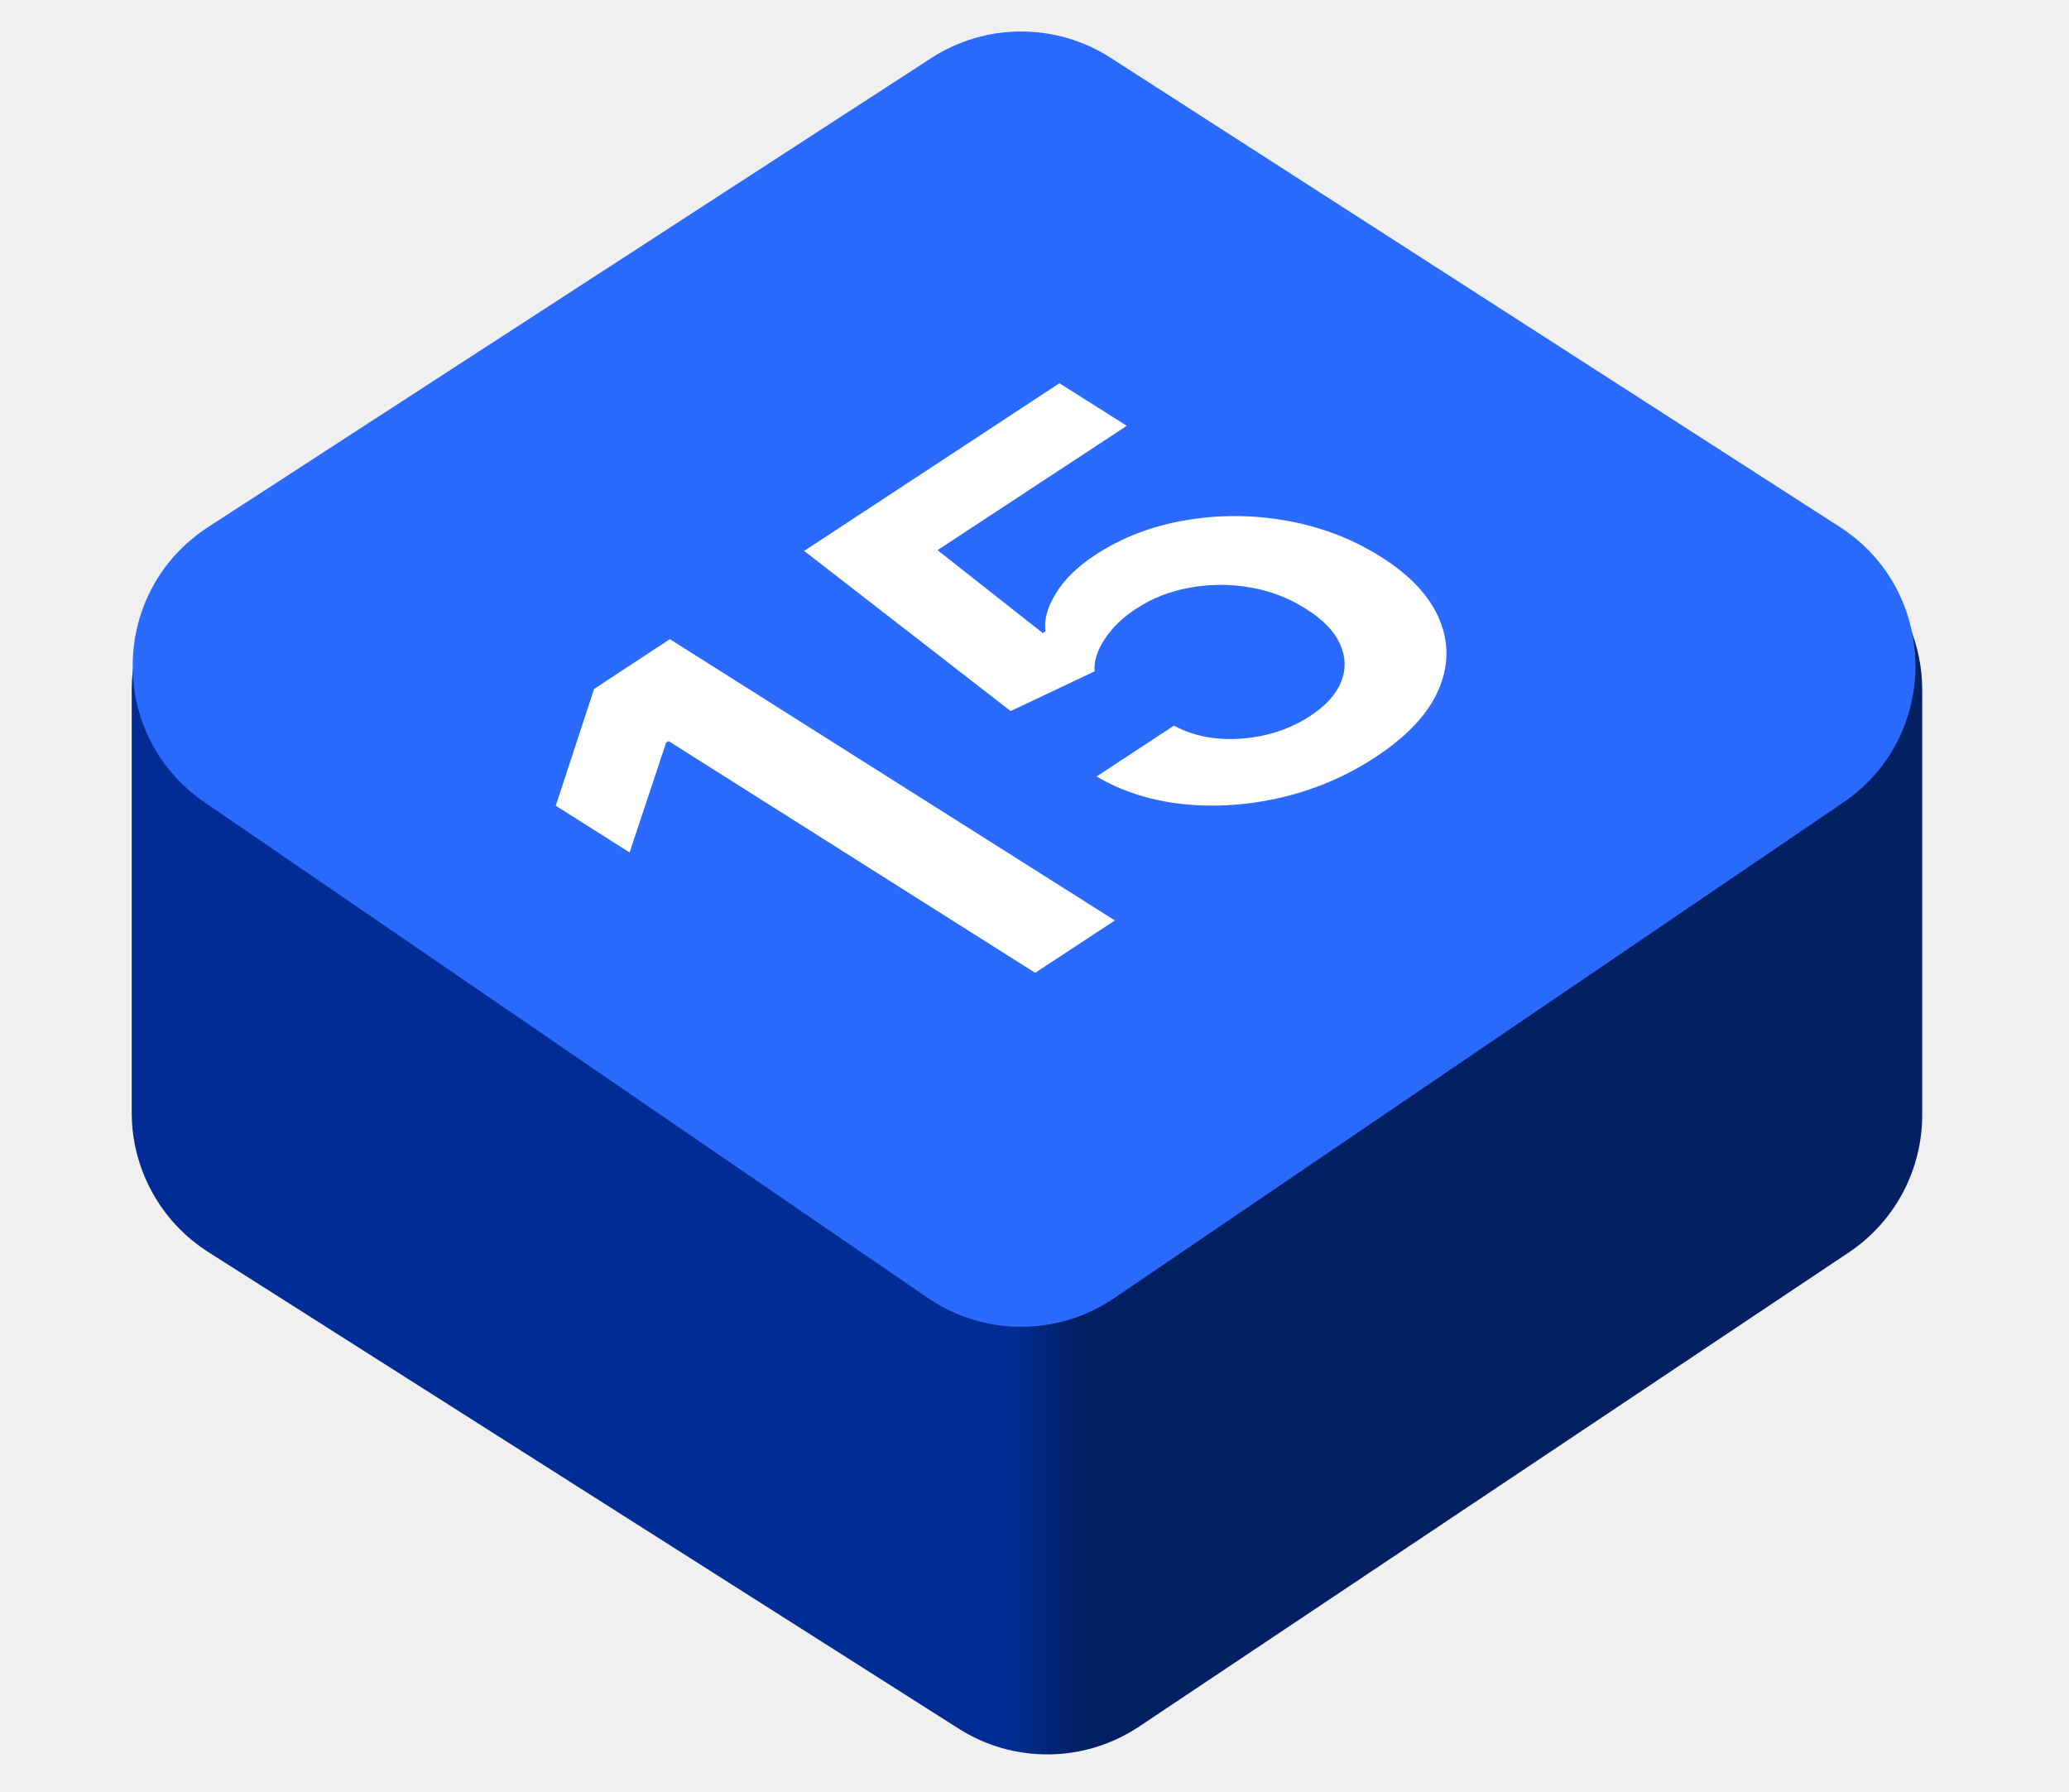
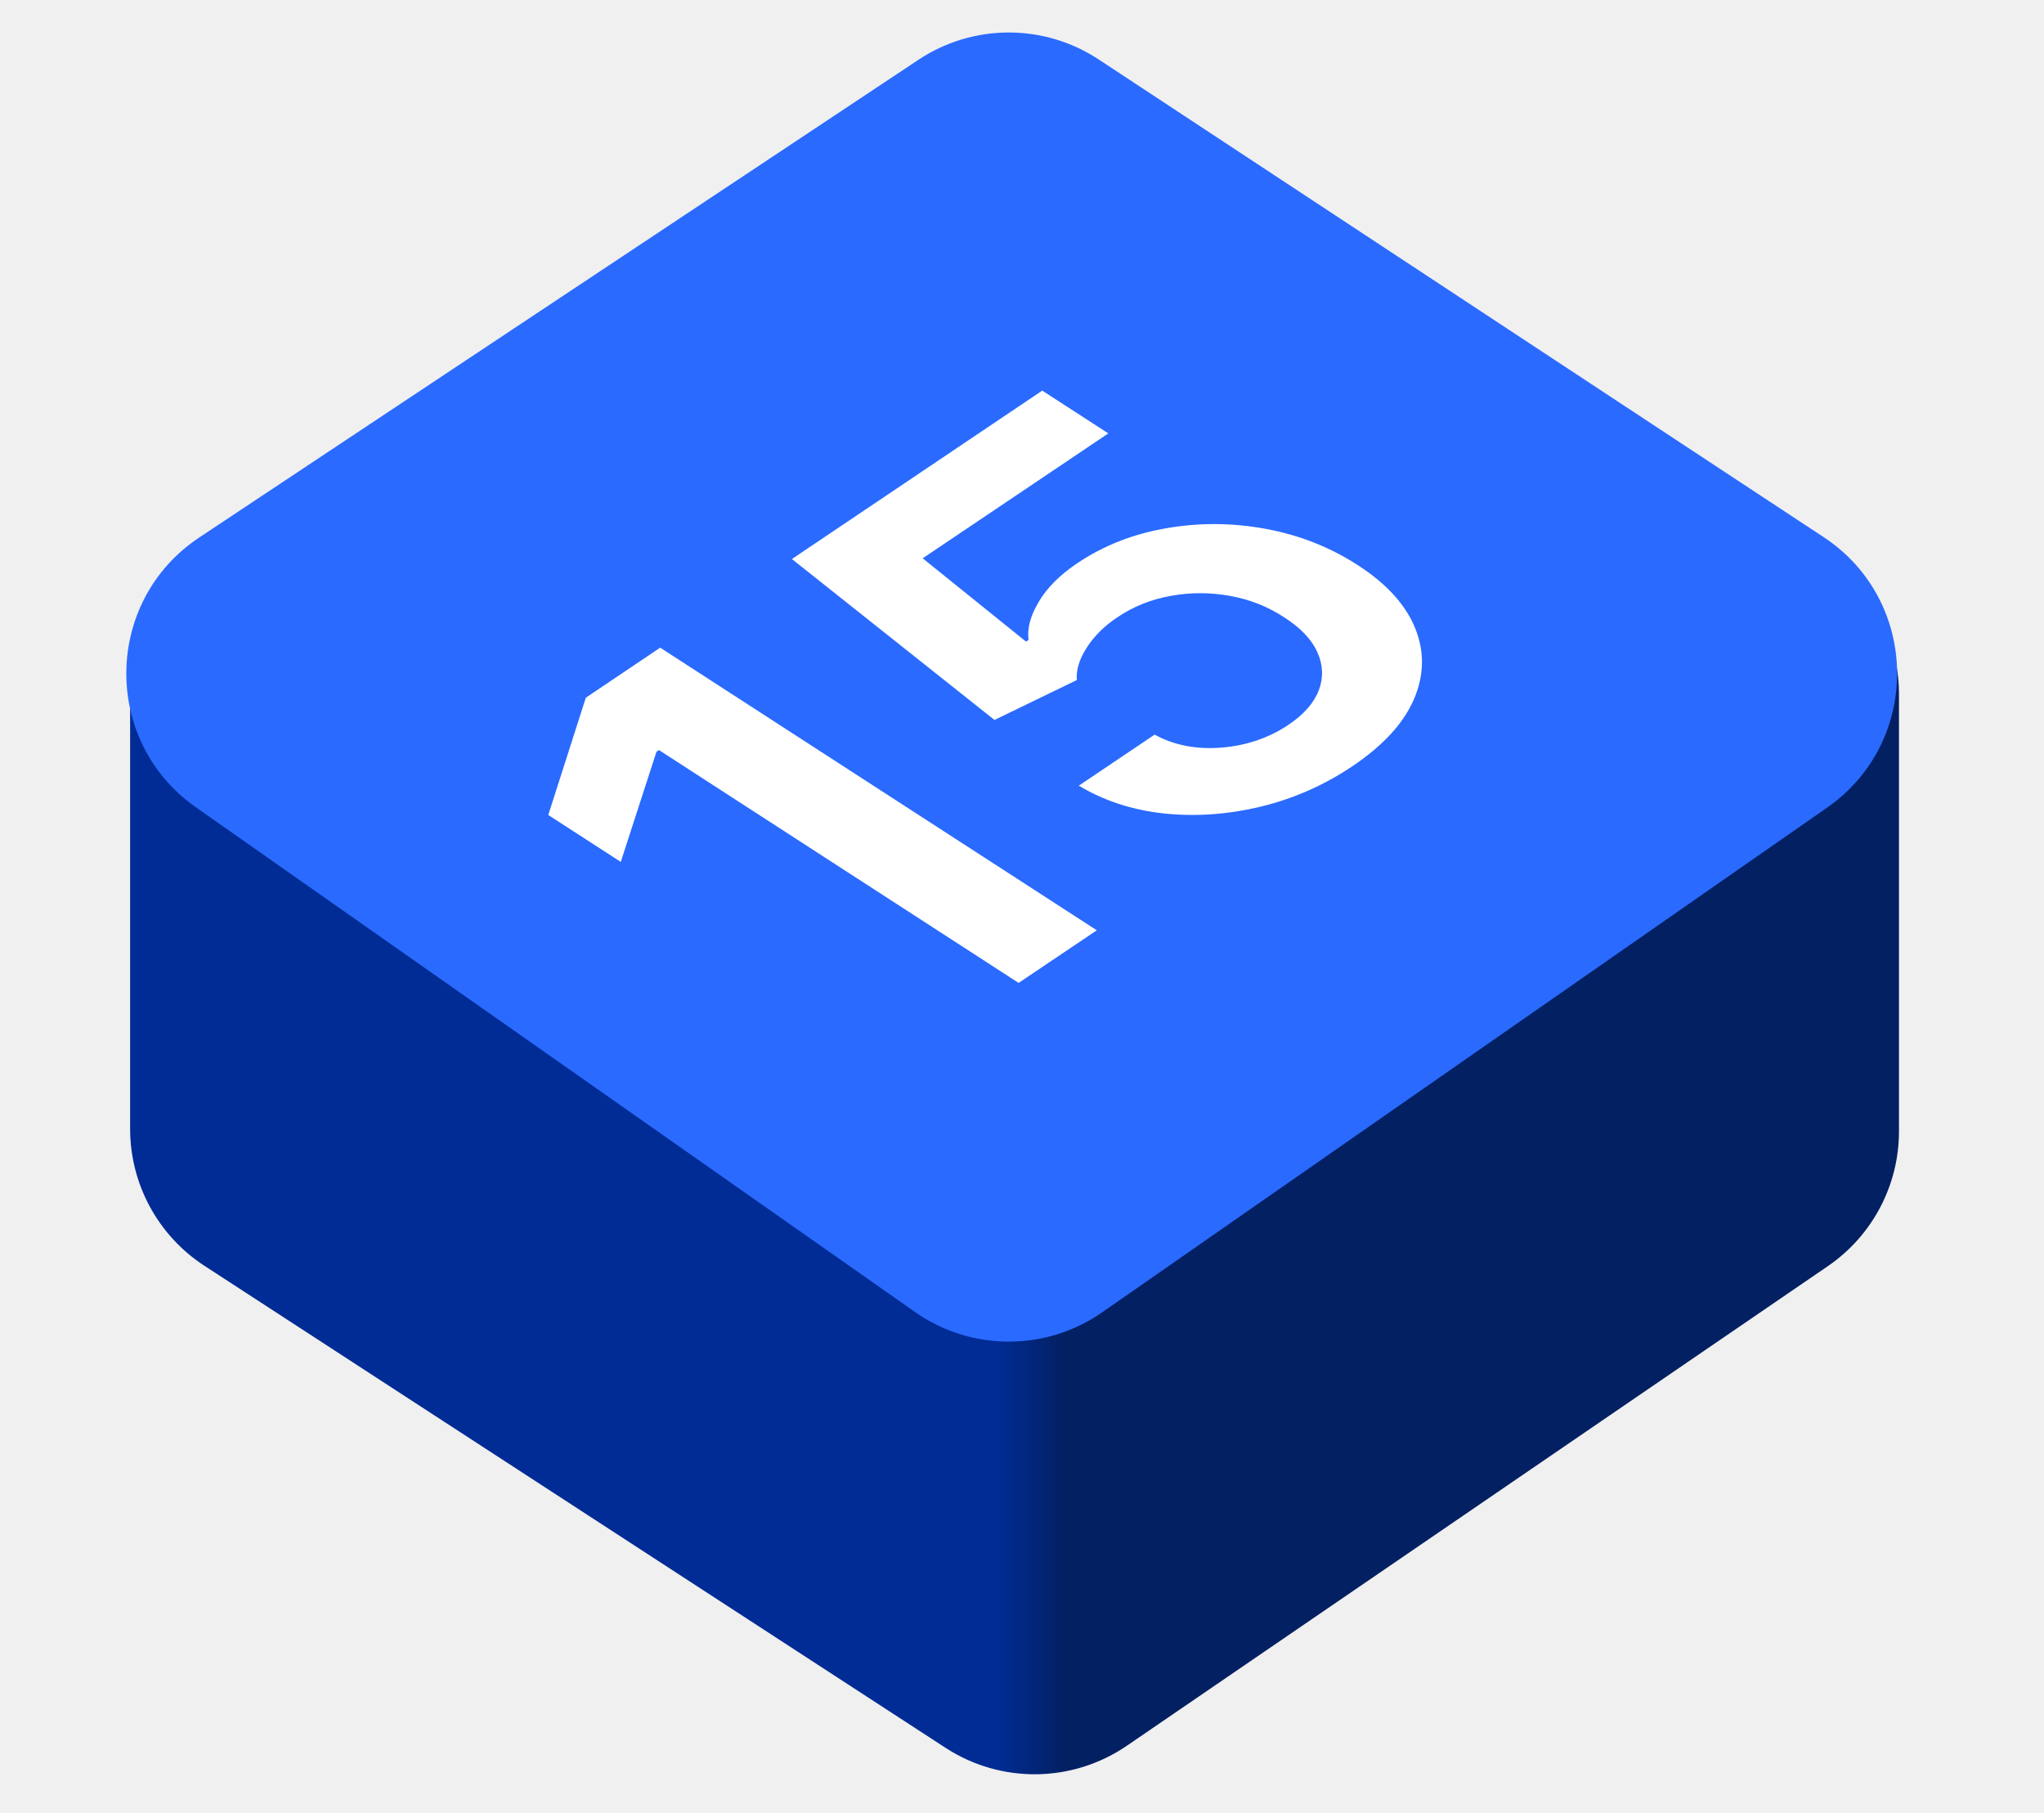
- <svg xmlns="http://www.w3.org/2000/svg" width="97" height="84" viewBox="0 0 97 84" fill="none">
-   <path d="M82.367 24.595H13.926C9.646 24.595 6.175 28.065 6.175 32.346V52.152C6.175 54.805 7.532 57.273 9.771 58.695L44.946 81.032C47.537 82.678 50.854 82.639 53.406 80.934L86.672 58.713C88.825 57.275 90.118 54.857 90.118 52.268V32.346C90.118 28.065 86.648 24.595 82.367 24.595Z" fill="url(#paint0_linear_56_1966)" />
-   <path d="M9.754 24.71L43.657 2.724C46.213 1.066 49.505 1.06 52.068 2.709L86.244 24.695C90.916 27.701 91.002 34.501 86.408 37.624L52.232 60.855C49.593 62.649 46.125 62.642 43.493 60.839L9.59 37.608C5.028 34.481 5.114 27.72 9.754 24.71Z" fill="#2A6AFF" />
-   <path d="M31.406 29.961L52.269 43.148L48.532 45.602L31.347 34.74L31.226 34.819L29.518 39.959L26.055 37.77L27.851 32.297L31.406 29.961ZM64.491 35.487C63.148 36.369 61.691 36.998 60.121 37.373C58.544 37.744 56.995 37.851 55.474 37.694C53.96 37.533 52.605 37.102 51.41 36.398L55.036 34.016C55.959 34.513 57.025 34.715 58.233 34.621C59.434 34.524 60.502 34.169 61.435 33.555C62.167 33.075 62.648 32.539 62.88 31.95C63.111 31.36 63.089 30.766 62.813 30.168C62.538 29.57 62.01 29.029 61.229 28.544C60.448 28.041 59.584 27.707 58.637 27.541C57.69 27.376 56.751 27.375 55.821 27.54C54.883 27.701 54.035 28.03 53.276 28.528C52.652 28.93 52.16 29.402 51.8 29.945C51.44 30.488 51.279 30.996 51.316 31.47L47.382 33.333L37.702 25.825L49.668 17.965L52.826 19.961L43.953 25.79L48.89 29.677L49.011 29.597C48.938 29.058 49.102 28.465 49.502 27.817C49.894 27.165 50.507 26.566 51.34 26.019C52.589 25.198 54.002 24.655 55.58 24.389C57.151 24.118 58.739 24.126 60.342 24.412C61.945 24.699 63.415 25.265 64.753 26.11C66.132 26.982 67.046 27.966 67.494 29.063C67.943 30.151 67.919 31.257 67.422 32.38C66.925 33.494 65.948 34.53 64.491 35.487Z" fill="white" />
+ <svg xmlns="http://www.w3.org/2000/svg" width="97" height="86" viewBox="0 0 97 86" fill="none">
+   <path d="M82.367 25.185H13.926C9.646 25.185 6.175 28.655 6.175 32.936V53.559C6.175 56.182 7.502 58.627 9.701 60.057L44.874 82.929C47.498 84.636 50.891 84.596 53.475 82.829L86.743 60.073C88.855 58.629 90.118 56.235 90.118 53.676V32.936C90.118 28.655 86.648 25.185 82.367 25.185Z" fill="url(#paint0_linear_91_4742)" />
+   <path d="M9.458 25.5L43.586 2.836C46.176 1.116 49.542 1.11 52.138 2.82L86.543 25.485C91.121 28.501 91.206 35.187 86.707 38.319L52.303 62.266C49.633 64.124 46.086 64.118 43.423 62.249L9.294 38.302C4.826 35.167 4.911 28.519 9.458 25.5Z" fill="#2A6AFF" />
+   <path d="M31.33 30.729L52.05 44.139L48.34 46.635L31.273 35.588L31.153 35.669L29.459 40.894L26.019 38.668L27.801 33.103L31.33 30.729ZM64.184 36.351C62.85 37.248 61.404 37.887 59.845 38.268C58.279 38.645 56.741 38.754 55.231 38.595C53.727 38.431 52.382 37.991 51.196 37.276L54.795 34.855C55.712 35.36 56.77 35.565 57.969 35.471C59.162 35.371 60.222 35.01 61.149 34.387C61.875 33.898 62.353 33.354 62.583 32.755C62.812 32.155 62.79 31.551 62.516 30.943C62.243 30.335 61.718 29.784 60.943 29.291C60.167 28.78 59.309 28.44 58.368 28.272C57.428 28.103 56.496 28.102 55.572 28.27C54.641 28.433 53.799 28.768 53.046 29.275C52.426 29.683 51.937 30.163 51.58 30.715C51.223 31.267 51.063 31.784 51.101 32.266L47.194 34.159L37.581 26.524L49.46 18.533L52.597 20.563L43.787 26.489L48.691 30.442L48.811 30.361C48.739 29.813 48.901 29.21 49.297 28.551C49.687 27.888 50.295 27.279 51.122 26.723C52.362 25.889 53.766 25.337 55.332 25.066C56.892 24.791 58.468 24.799 60.06 25.091C61.652 25.382 63.113 25.957 64.441 26.817C65.811 27.704 66.718 28.704 67.164 29.82C67.609 30.927 67.586 32.051 67.093 33.193C66.6 34.325 65.63 35.378 64.184 36.351Z" fill="white" />
  <defs>
-     <linearGradient id="paint0_linear_56_1966" x1="5.789" y1="53.581" x2="90.504" y2="53.581" gradientUnits="userSpaceOnUse">
-       <stop offset="0.49" stop-color="#002D95" />
-       <stop offset="0.528" stop-color="#032063" />
+     <linearGradient id="paint0_linear_91_4742" x1="5.789" y1="54.867" x2="90.504" y2="54.867" gradientUnits="userSpaceOnUse">
+       <stop offset="0.49" stop-color="#012C95" />
+       <stop offset="0.528" stop-color="#032062" />
    </linearGradient>
  </defs>
</svg>
